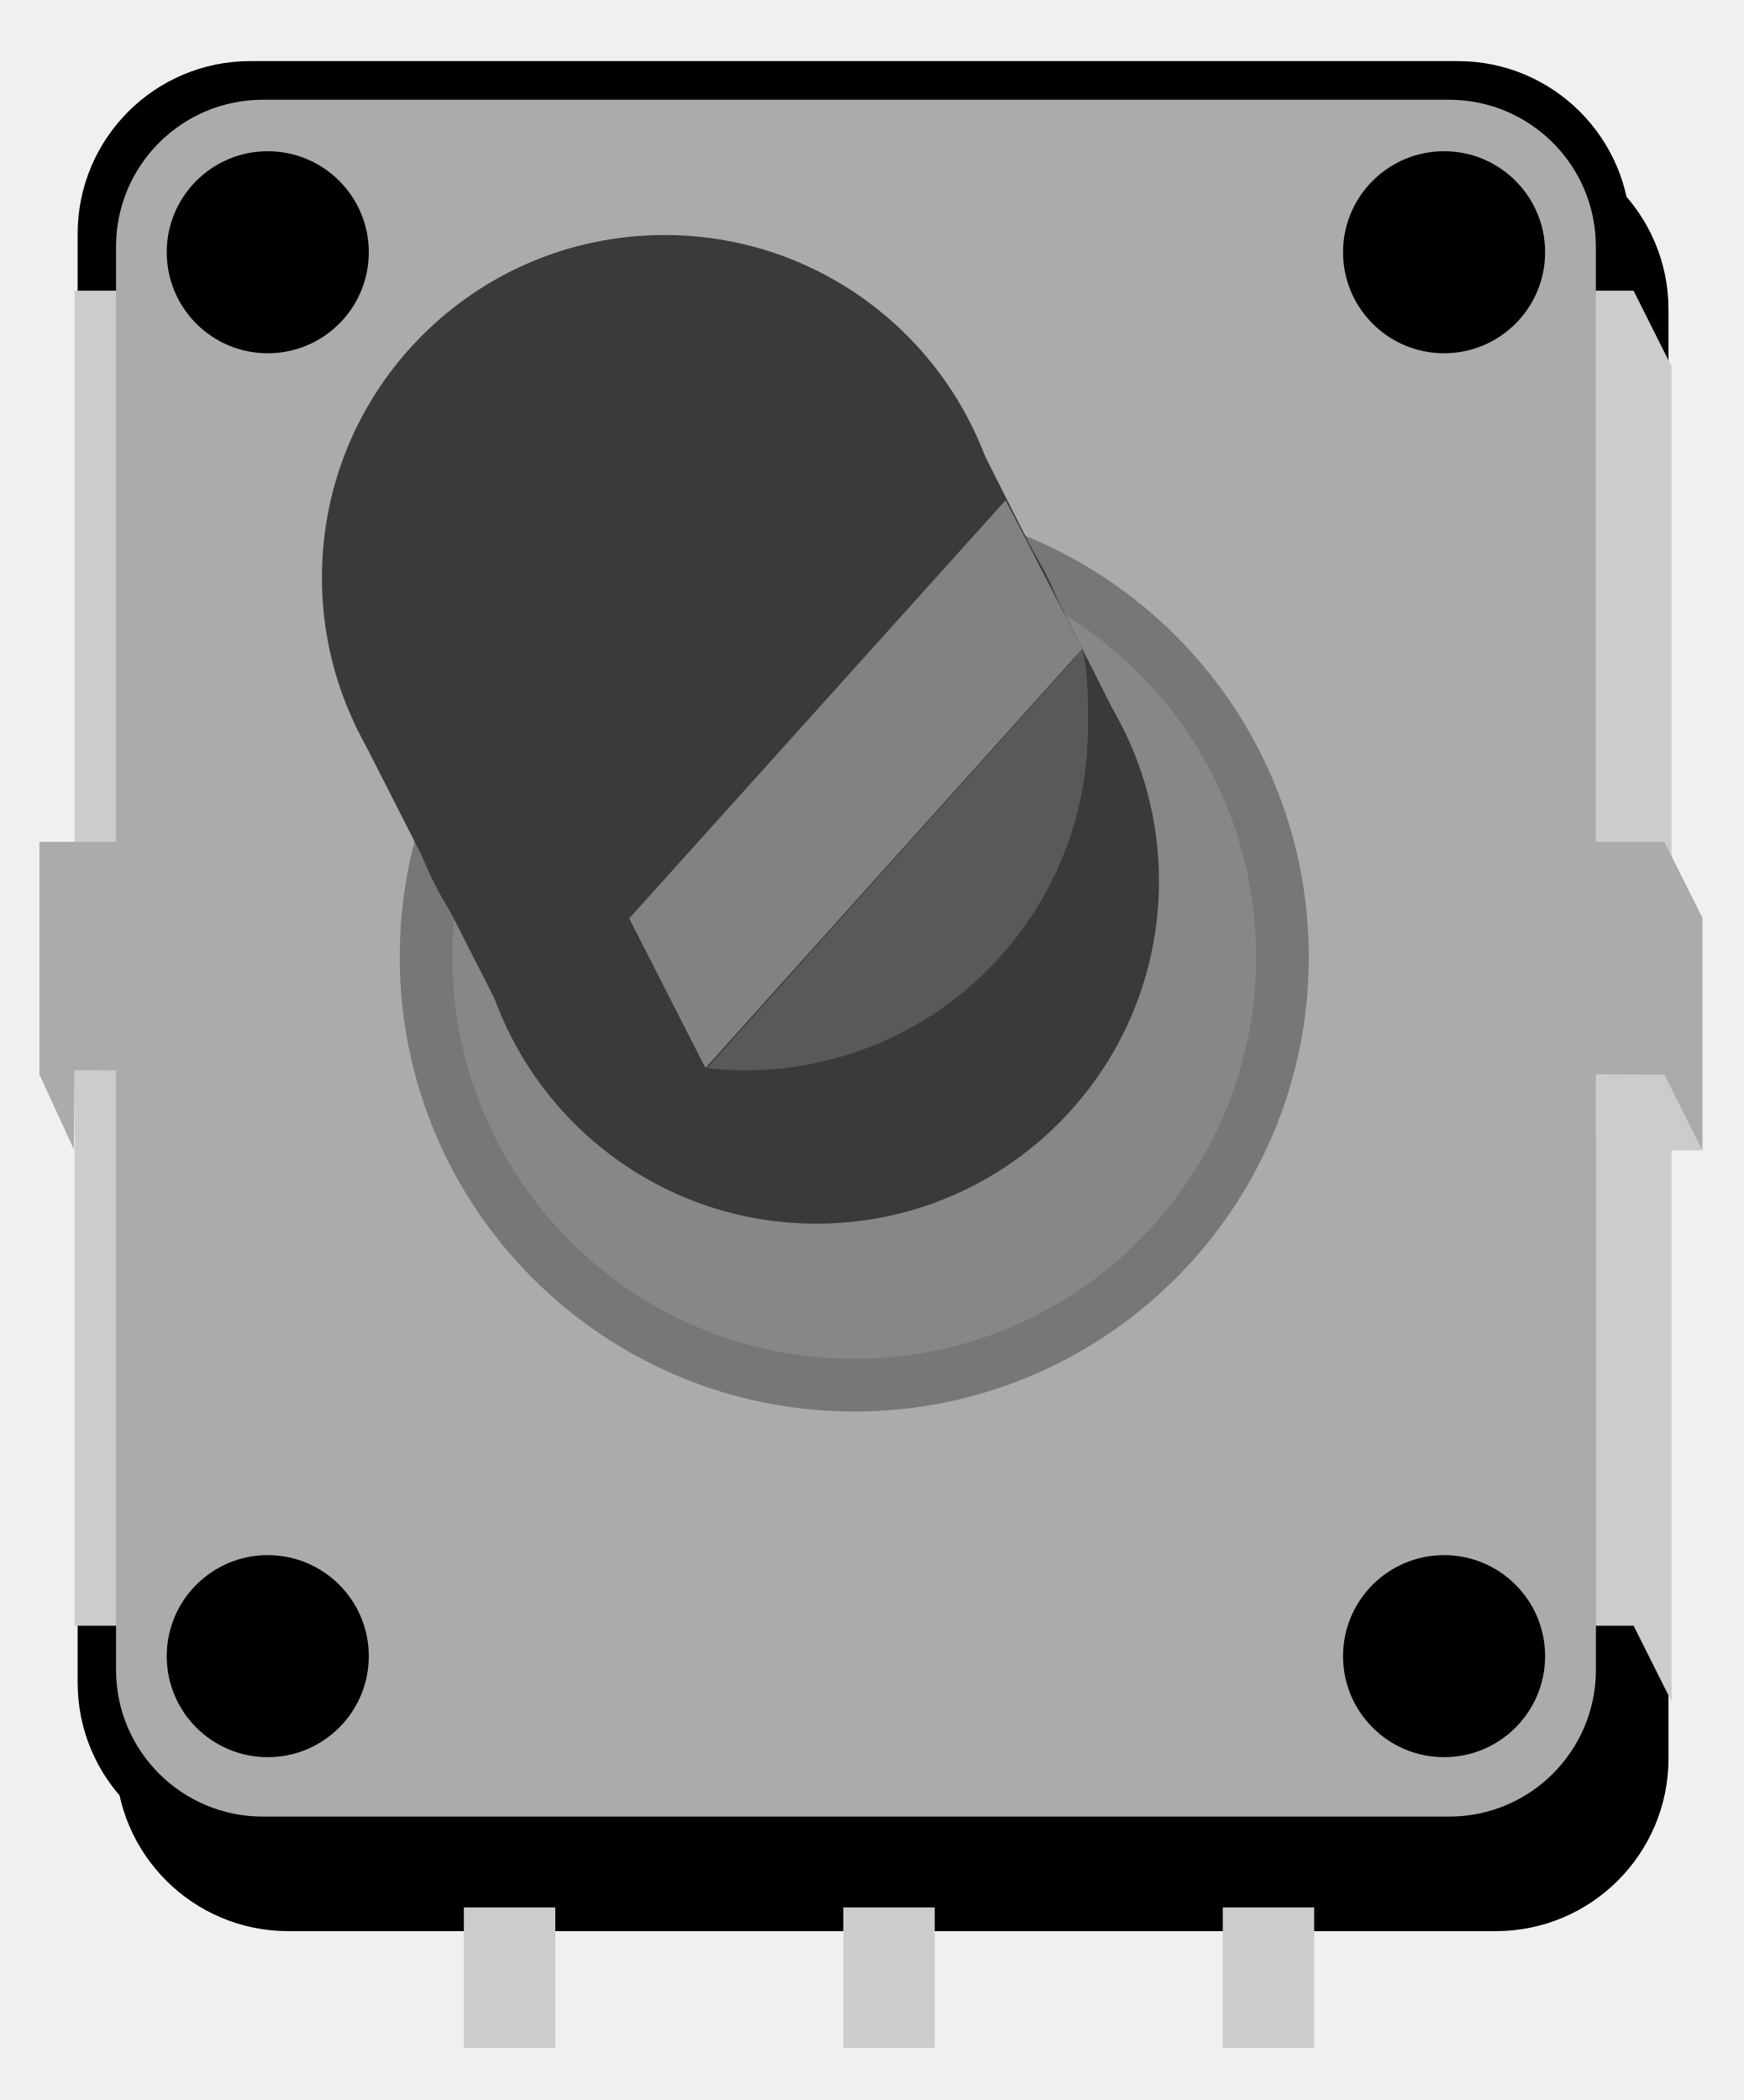
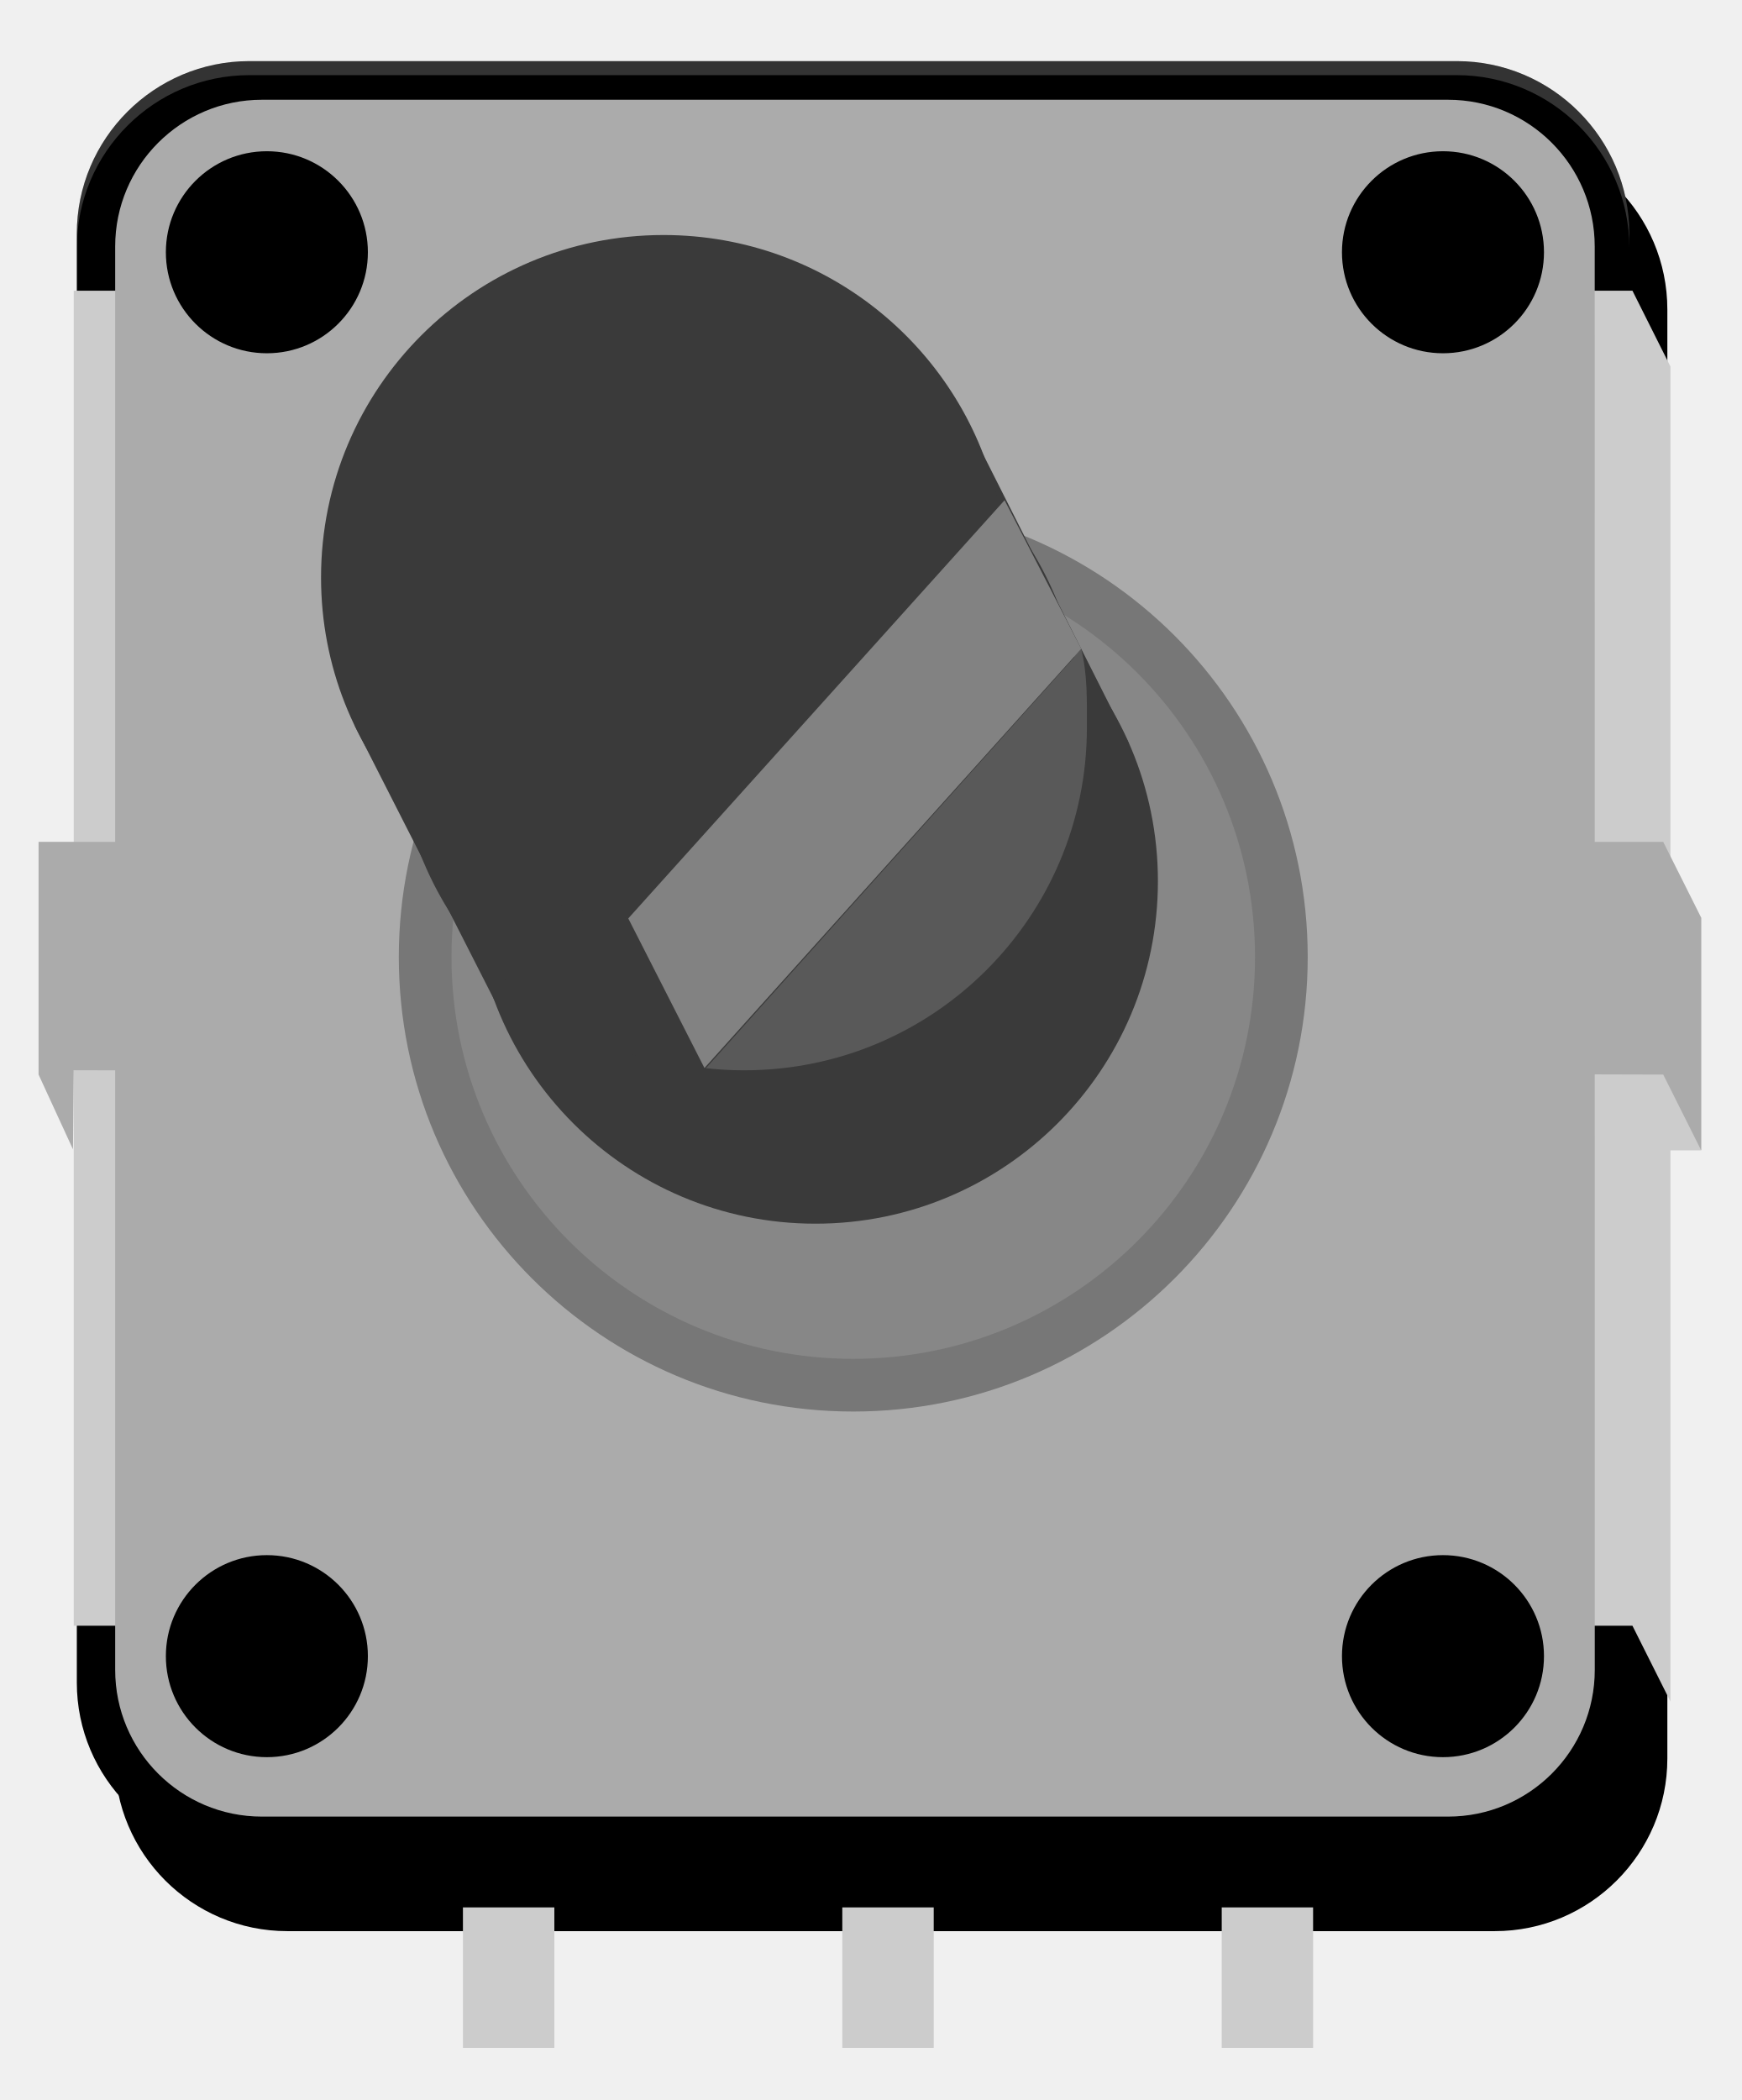
- <svg xmlns="http://www.w3.org/2000/svg" enable-background="new 0 0 33.046 39.852" height="0.553in" id="svg2" version="1.1" viewBox="0 0 33.046 39.852" width="0.459in" x="0" xml:space="preserve" y="0">
-   <rect fill="none" height="2.5" id="connector0pin" width="2.834" x="8.215" y="36.422" />
-   <rect fill="none" height="2.269" id="connector0terminal" width="1.418" x="8.922" y="36.538" />
-   <rect fill="none" height="2.25" id="connector1pin" width="2.835" x="15.424" y="36.501" />
-   <rect fill="none" height="2.041" id="connector1terminal" width="1.418" x="16.132" y="36.605" />
-   <rect fill="none" height="2.25" id="connector2pin" width="2.836" x="22.736" y="36.626" />
-   <rect fill="none" height="2.041" id="connector2terminal" width="1.418" x="23.445" y="36.73" />
+ <svg xmlns="http://www.w3.org/2000/svg" version="1.1" id="svg2" x="0px" y="0px" width="33.046px" height="39.852px" viewBox="0 0 33.046 39.852" enable-background="new 0 0 33.046 39.852" xml:space="preserve">
+   <rect id="connector0pin" x="8.215" y="36.422" fill="none" width="2.834" height="2.5" />
+   <rect id="connector0terminal" x="8.922" y="36.538" fill="none" width="1.418" height="2.269" />
+   <rect id="connector1pin" x="15.424" y="36.501" fill="none" width="2.835" height="2.25" />
+   <rect id="connector1terminal" x="16.132" y="36.605" fill="none" width="1.418" height="2.041" />
+   <rect id="connector2pin" x="22.736" y="36.626" fill="none" width="2.836" height="2.25" />
+   <rect id="connector2terminal" x="23.445" y="36.73" fill="none" width="1.418" height="2.041" />
  <g id="breadboard">
-     <path d="M31.203,33.371c0,1.564-1.271,2.835-2.834,2.835H5.453   c-1.565,0-2.834-1.271-2.834-2.835V5.875c0-1.564,1.269-2.835,2.834-2.835h22.916c1.564,0,2.834,1.271,2.834,2.835V33.371   L31.203,33.371z" stroke="#000000" stroke-width="0.883" />
-     <rect fill="#CCCCCC" height="4.416" width="30.833" x="1.452" y="17.415" />
-     <rect fill="#CCCCCC" height="2.666" width="1.734" x="23.187" y="36.197" />
-     <rect fill="#CCCCCC" height="2.666" width="1.735" x="15.986" y="36.197" />
-     <rect fill="#CCCCCC" height="2.666" width="1.735" x="8.786" y="36.197" />
-     <path d="M30.482,31.932c0,1.565-1.269,2.836-2.834,2.836H4.733   c-1.565,0-2.834-1.271-2.834-2.836V4.435c0-1.564,1.269-2.834,2.834-2.834h22.915c1.564,0,2.834,1.27,2.834,2.834V31.932   L30.482,31.932z" fill="none" stroke="#000000" stroke-width="0.883" />
+     <path stroke="#000000" stroke-width="0.883" d="M31.203,33.371c0,1.563-1.271,2.835-2.834,2.835H5.453   c-1.565,0-2.834-1.271-2.834-2.835V5.875c0-1.564,1.269-2.835,2.834-2.835h22.916c1.564,0,2.834,1.271,2.834,2.835V33.371   L31.203,33.371z" />
+     <rect x="1.452" y="17.415" fill="#CCCCCC" width="30.833" height="4.416" />
+     <rect x="23.187" y="36.197" fill="#CCCCCC" width="1.734" height="2.666" />
+     <rect x="15.986" y="36.197" fill="#CCCCCC" width="1.735" height="2.666" />
+     <rect x="8.786" y="36.197" fill="#CCCCCC" width="1.735" height="2.666" />
+     <g>
+       <path d="M27.648,35.209H4.733c-1.806,0-3.275-1.471-3.275-3.277V4.435c0-1.806,1.469-3.275,3.275-3.275h22.915    c1.806,0,3.275,1.469,3.275,3.275v27.497C30.923,33.739,29.454,35.209,27.648,35.209z M4.733,2.042    c-1.319,0-2.393,1.073-2.393,2.393v27.497c0,1.32,1.073,2.395,2.393,2.395h22.915c1.319,0,2.393-1.074,2.393-2.395V4.435    c0-1.319-1.073-2.393-2.393-2.393H4.733z" />
+     </g>
    <polygon fill="#CCCCCC" points="31.703,6.956 31.703,32.29 30.982,30.852 1.399,30.852 1.399,5.517 30.982,5.517  " />
    <polygon fill="#ABABAB" points="32.287,17.415 32.287,21.831 31.566,20.392 1.399,20.31 1.385,21.811 0.732,20.392 0.732,15.976    31.566,15.976  " />
-     <path d="M30.267,31.689c0,1.539-1.246,2.785-2.785,2.785H4.971c-1.538,0-2.785-1.246-2.785-2.785V4.678   c0-1.537,1.247-2.785,2.785-2.785h22.511c1.537,0,2.784,1.248,2.784,2.785L30.267,31.689L30.267,31.689z" fill="#ABABAB" />
+     <path fill="#ABABAB" d="M30.267,31.689c0,1.539-1.246,2.785-2.785,2.785H4.971c-1.538,0-2.785-1.246-2.785-2.785V4.678   c0-1.537,1.247-2.785,2.785-2.785h22.511c1.537,0,2.784,1.248,2.784,2.785L30.267,31.689L30.267,31.689z" />
    <circle cx="27.386" cy="31.429" r="1.917" />
    <circle cx="5.065" cy="31.429" r="1.917" />
    <circle cx="27.386" cy="4.787" r="1.917" />
    <circle cx="5.065" cy="4.787" r="1.917" />
-     <circle cx="16.194" cy="18.162" fill="#878787" r="8.125" stroke="#777777" stroke-width="1" />
-     <circle cx="16.194" cy="18.162" fill="#878787" r="6.5" />
-     <circle cx="15.476" cy="16.722" fill="#3A3A3A" r="6.5" />
+     <circle fill="#878787" stroke="#777777" cx="16.194" cy="18.162" r="8.125" />
+     <circle fill="#878787" cx="16.194" cy="18.162" r="6.5" />
+     <circle fill="#3A3A3A" cx="15.476" cy="16.722" r="6.5" />
    <polygon fill="#3A3A3A" points="6.731,13.768 9.862,19.923 21.428,14.111 18.394,8.098  " />
-     <path d="M13.37,20.268l7.149-7.957c0.122,0.496,0.109,0.963,0.109,1.498c0,3.59-2.91,6.502-6.501,6.502   C13.871,20.312,13.619,20.297,13.37,20.268z" fill="#595959" />
-     <path d="M13.364,20.309c-3.275-0.335-5.831-3.105-5.831-6.469c0-3.59,2.91-6.5,6.5-6.5   c3.122,0,5.728,2.198,6.357,5.13L13.364,20.309z" fill="#3A3A3A" />
-     <path d="M11.924,17.429c-3.275-0.335-5.831-3.105-5.831-6.469c0-3.59,2.91-6.5,6.5-6.5   c3.122,0,5.729,2.198,6.357,5.13L11.924,17.429z" fill="#3A3A3A" />
+     <path fill="#595959" d="M13.37,20.268l7.149-7.957c0.122,0.496,0.109,0.963,0.109,1.498c0,3.59-2.91,6.502-6.501,6.502   C13.871,20.312,13.619,20.297,13.37,20.268z" />
+     <path fill="#3A3A3A" d="M13.364,20.309c-3.275-0.335-5.831-3.104-5.831-6.469c0-3.59,2.91-6.5,6.5-6.5   c3.122,0,5.728,2.198,6.357,5.13L13.364,20.309z" />
+     <path fill="#3A3A3A" d="M11.924,17.429c-3.275-0.335-5.831-3.105-5.831-6.469c0-3.59,2.91-6.5,6.5-6.5   c3.122,0,5.729,2.198,6.358,5.13L11.924,17.429z" />
+     <path opacity="0.2" fill="#FFFFFF" d="M30.923,4.701c0-1.806-1.47-3.275-3.275-3.275H4.733c-1.806,0-3.275,1.469-3.275,3.275V4.435   c0-1.806,1.469-3.275,3.275-3.275h22.915c1.806,0,3.275,1.469,3.275,3.275" />
    <polygon fill="#828282" points="11.924,17.429 13.37,20.268 20.521,12.312 19.066,9.493  " />
  </g>
</svg>
